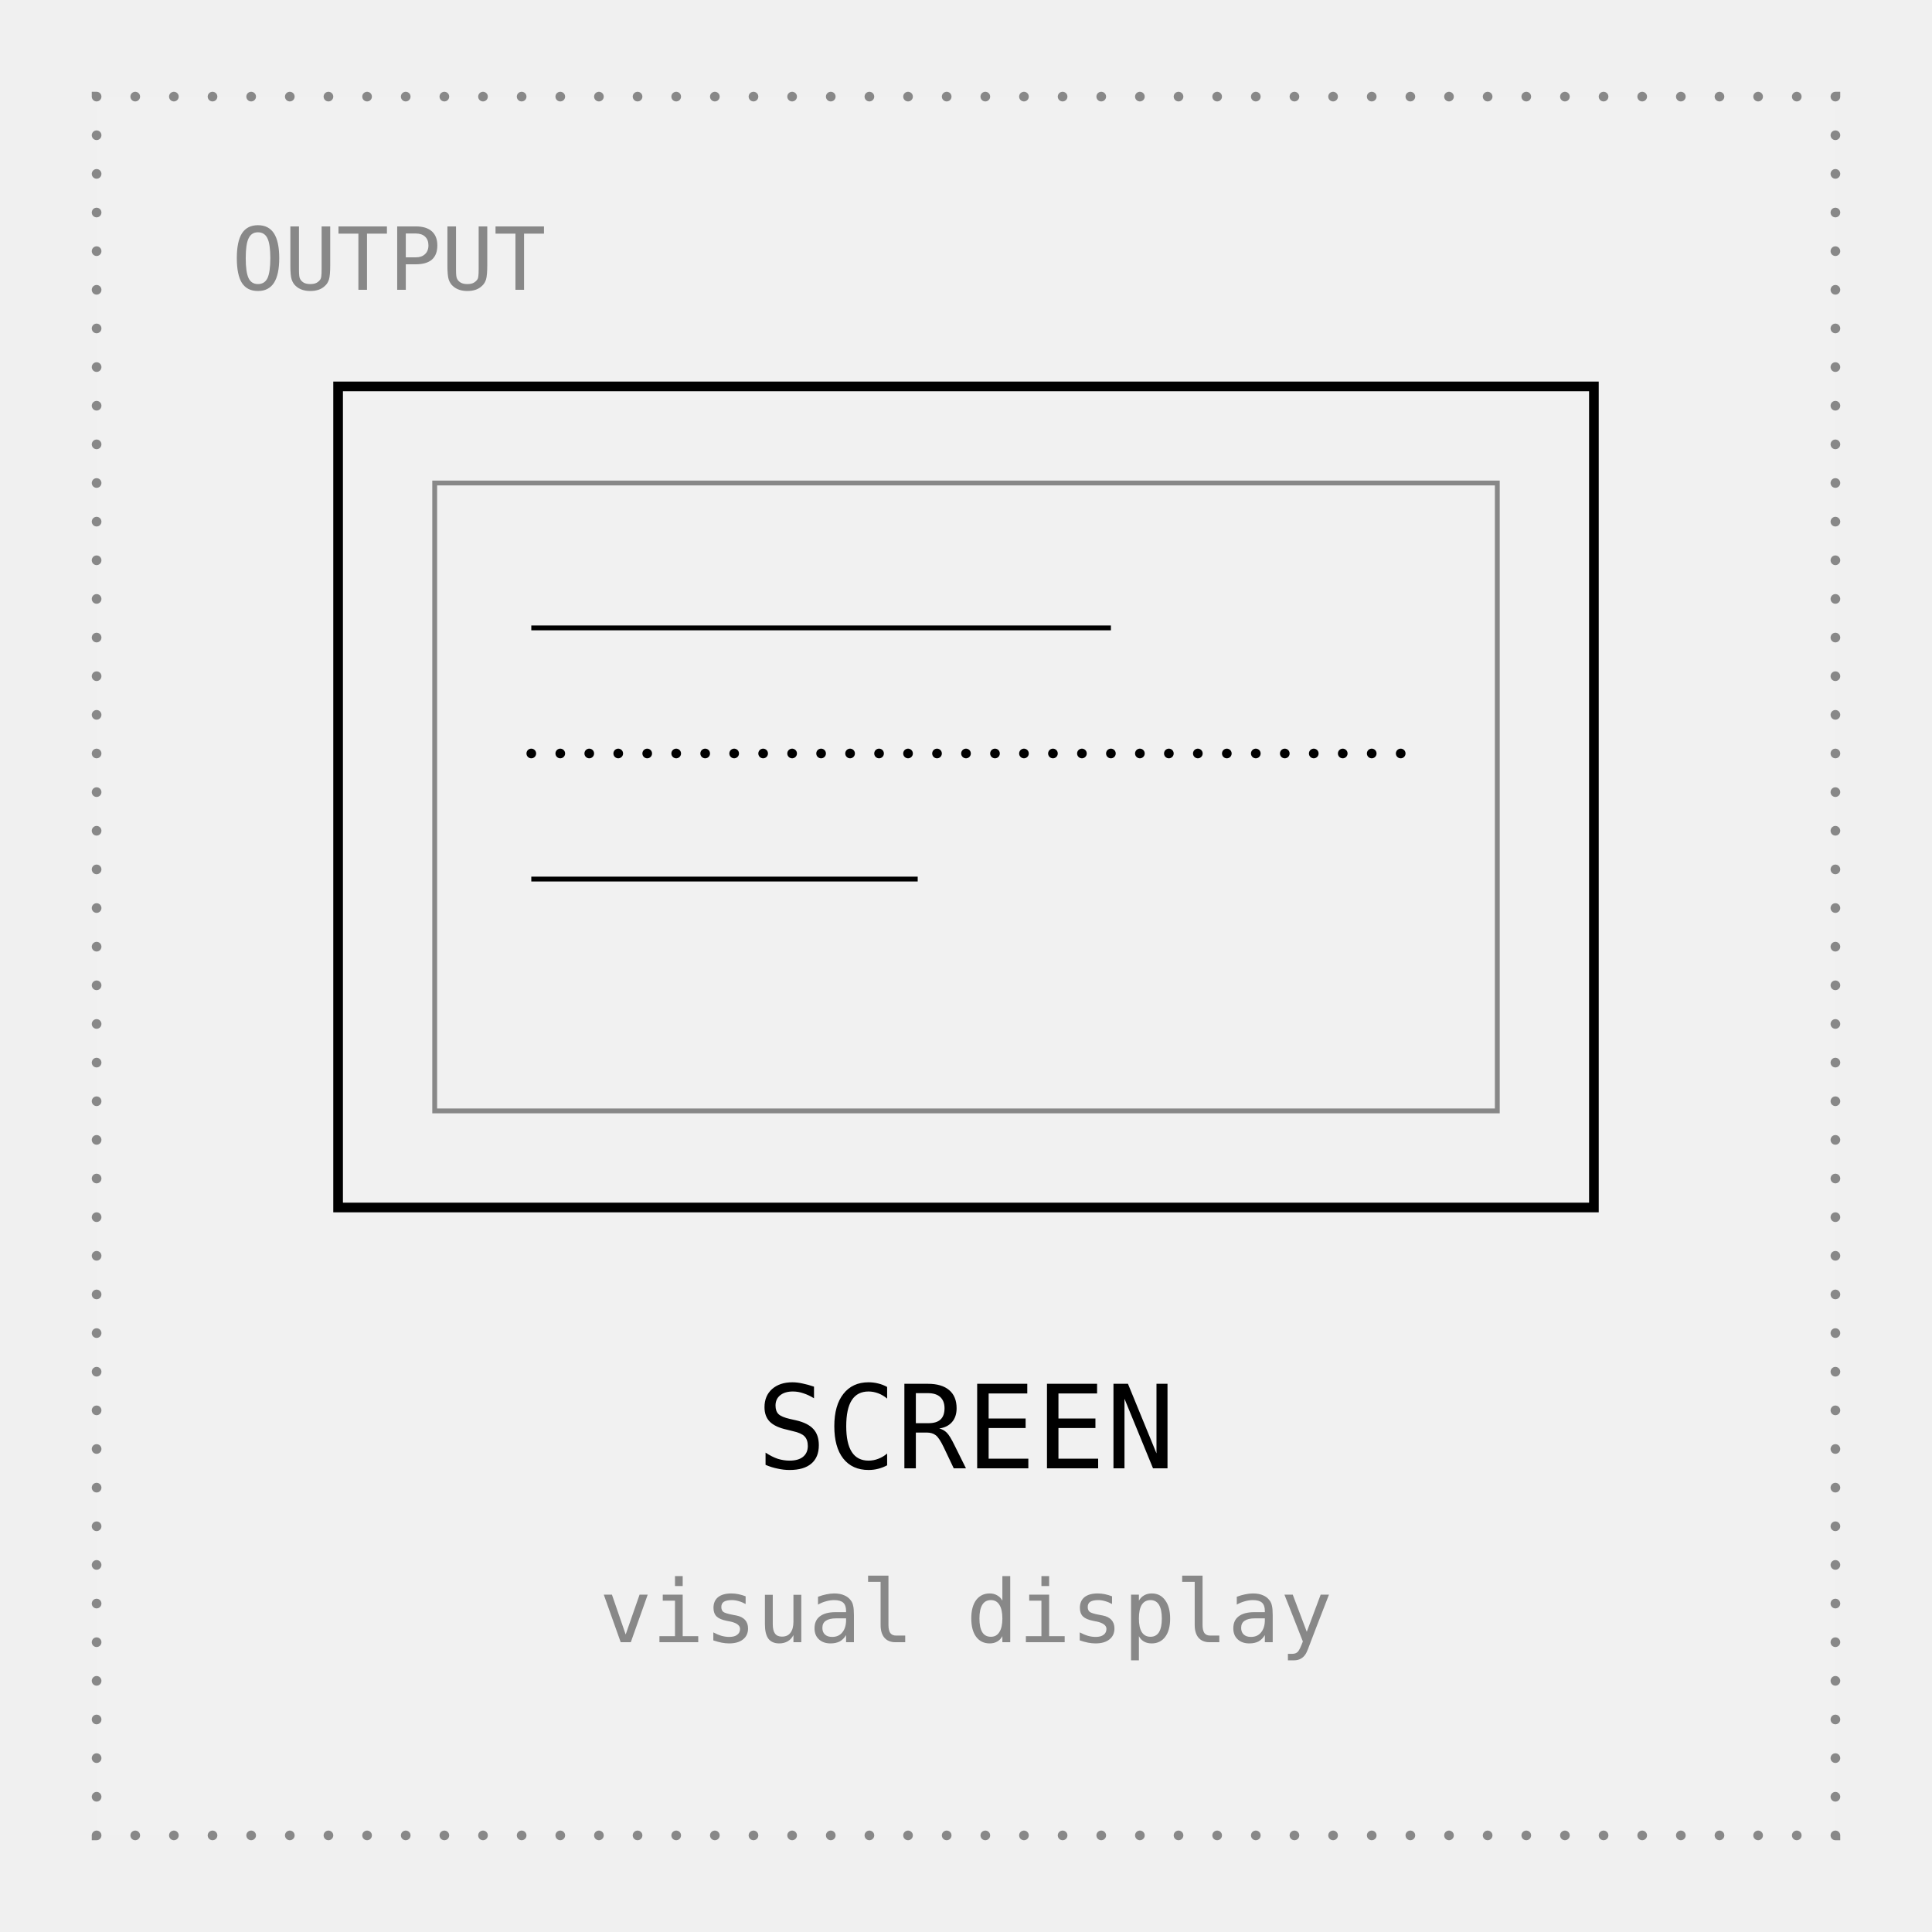
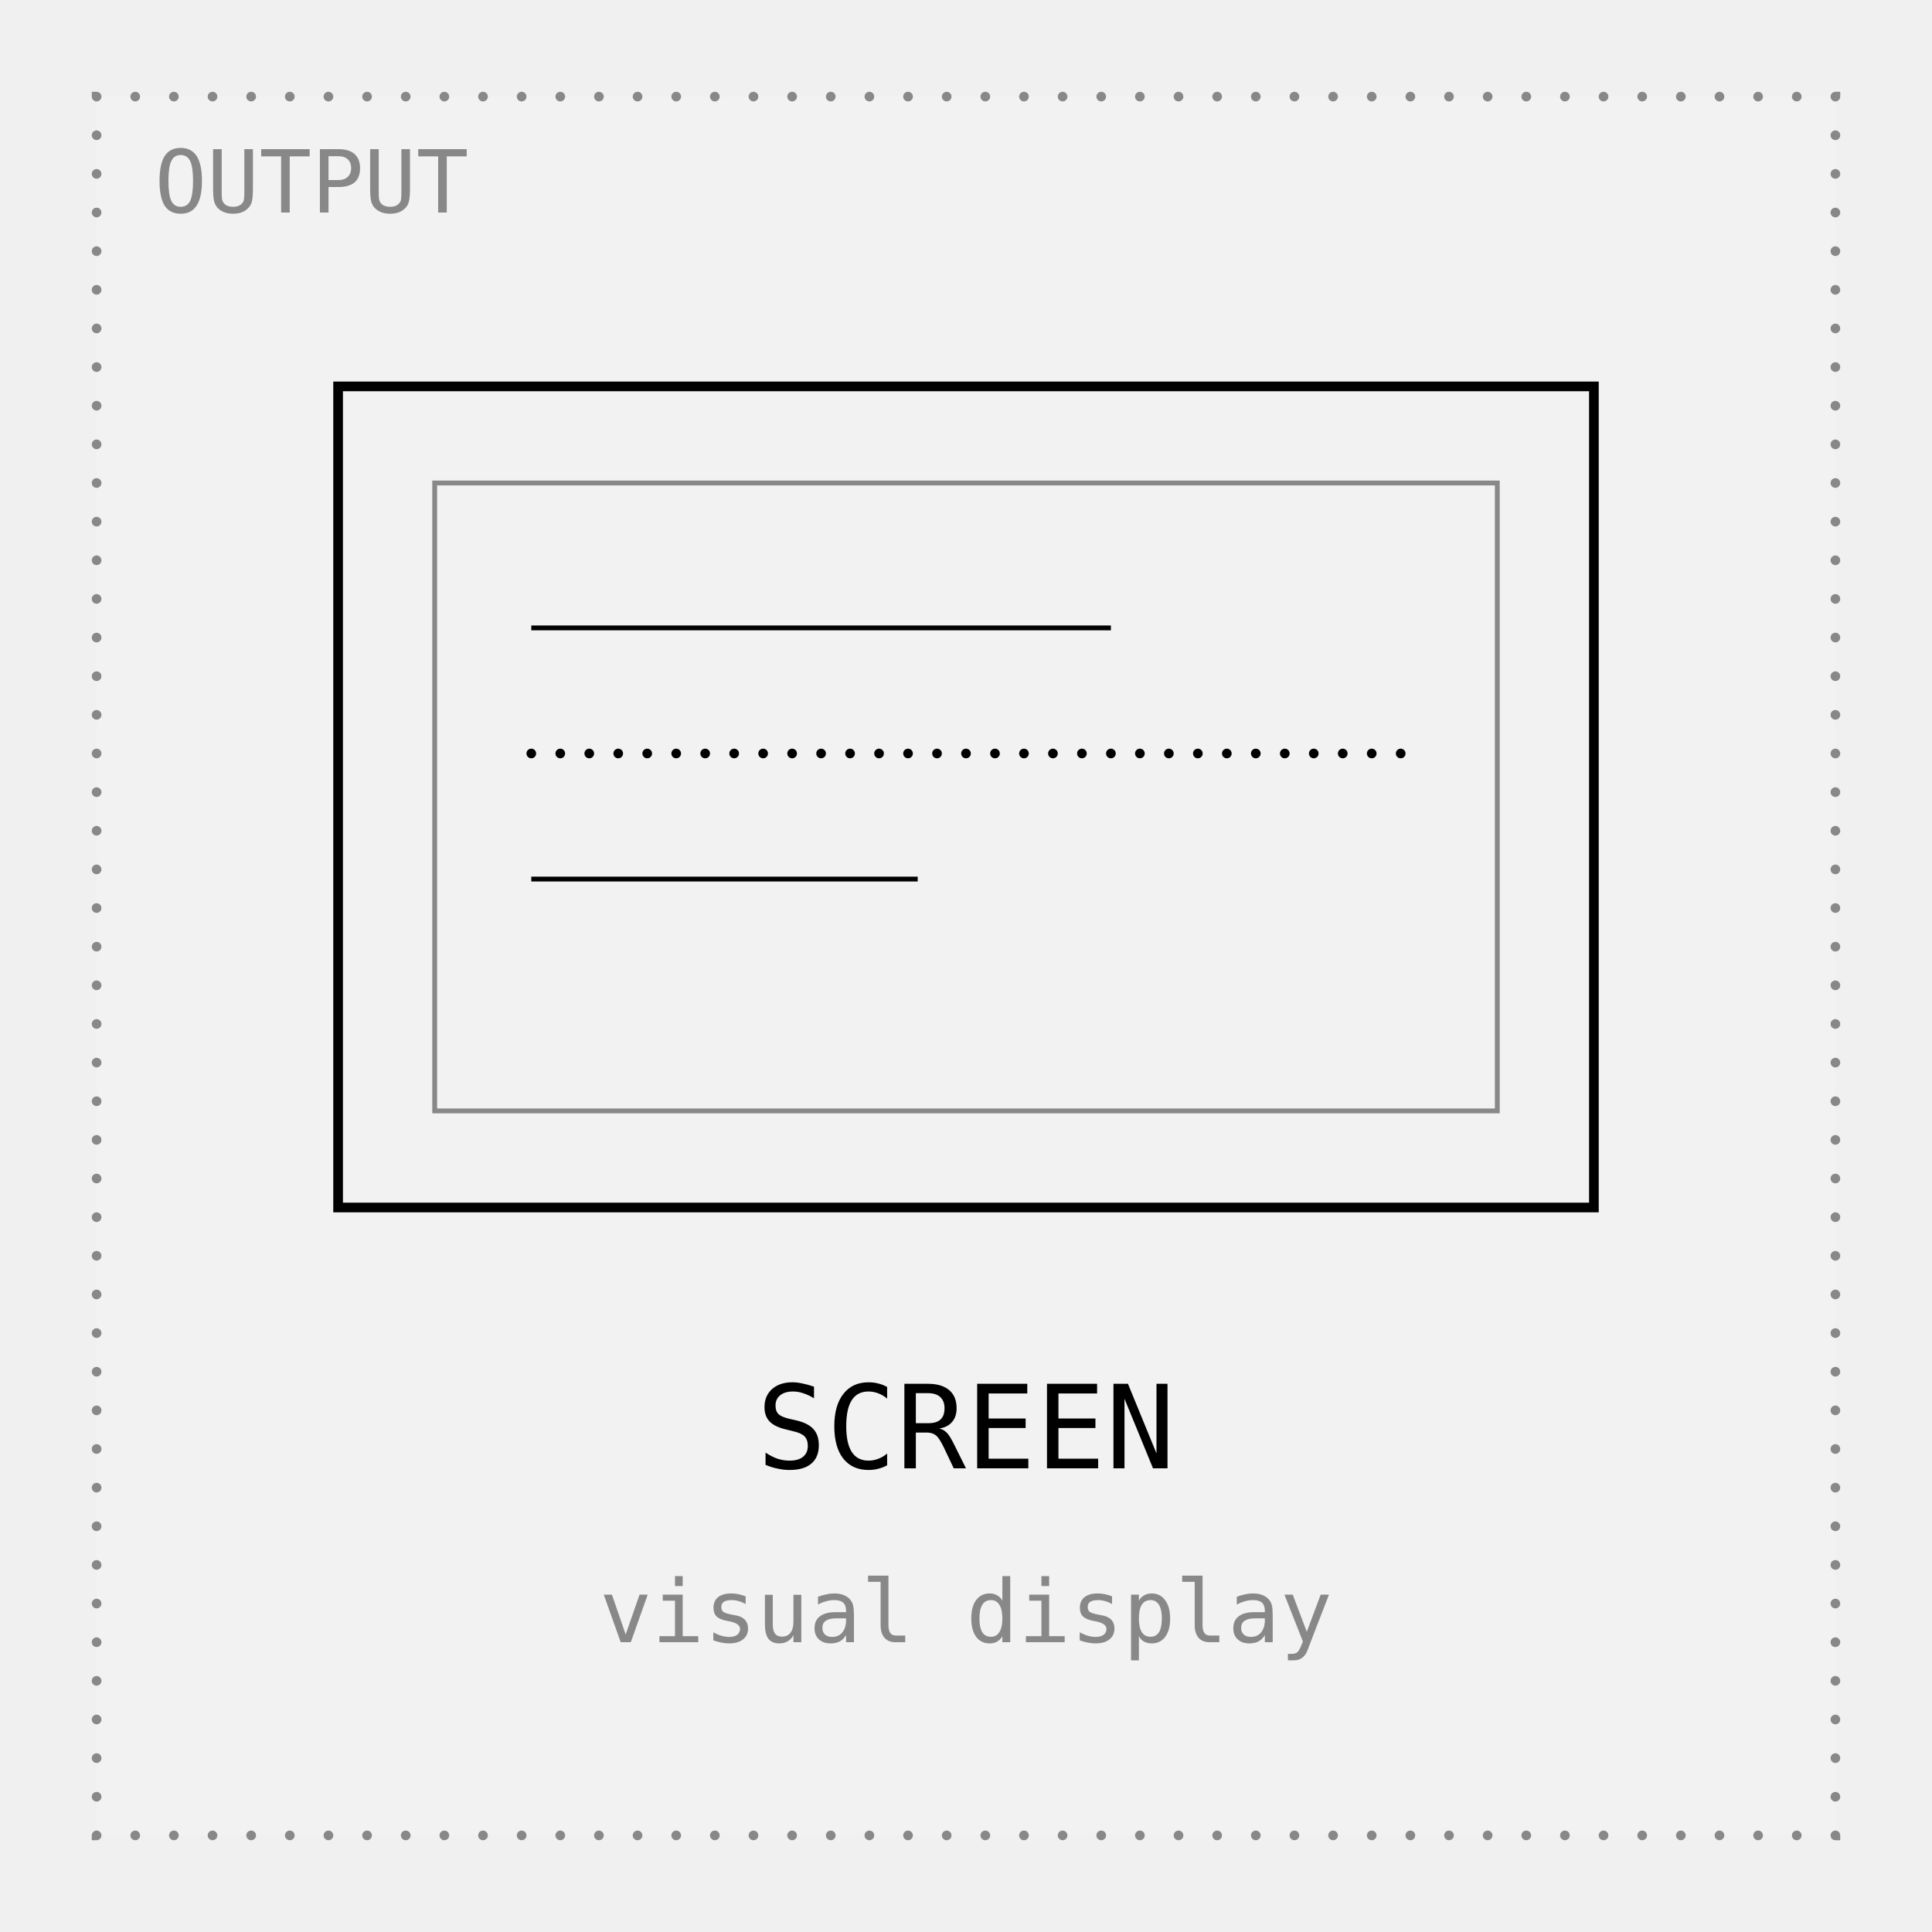
- <svg xmlns="http://www.w3.org/2000/svg" viewBox="0 0 200 200" width="100%" height="100%">
-   <rect x="10" y="10" width="180" height="180" fill="#ffffff" fill-opacity="0.10" stroke="#888888" stroke-width="1" stroke-dasharray="0, 4" stroke-linecap="round" />
-   <text x="24" y="30" font-family="Andale Mono, monospace" font-size="9" fill="#888888">OUTPUT</text>
+ <svg xmlns="http://www.w3.org/2000/svg" viewBox="0 0 200 200" width="200" height="200">
+   <rect x="10" y="10" width="180" height="180" fill="#ffffff" fill-opacity="0.15" stroke="#888888" stroke-width="1" stroke-dasharray="0, 4" stroke-linecap="round" />
+   <text x="16" y="22" font-family="Andale Mono, monospace" font-size="9" fill="#888888">OUTPUT</text>
  <rect x="35" y="40" width="130" height="85" fill="none" stroke="#000000" stroke-width="1" />
  <rect x="45" y="50" width="110" height="65" fill="none" stroke="#888888" stroke-width="0.5" />
  <line x1="55" y1="65" x2="115" y2="65" stroke="#000000" stroke-width="0.5" />
  <line x1="55" y1="78" x2="145" y2="78" stroke="#000000" stroke-width="1" stroke-dasharray="0, 3" stroke-linecap="round" />
  <line x1="55" y1="91" x2="95" y2="91" stroke="#000000" stroke-width="0.5" />
  <text x="100" y="152" font-family="Andale Mono, monospace" font-size="12" fill="#000000" text-anchor="middle">SCREEN</text>
  <text x="100" y="170" font-family="Andale Mono, monospace" font-size="9" fill="#888888" text-anchor="middle">visual display</text>
</svg>
